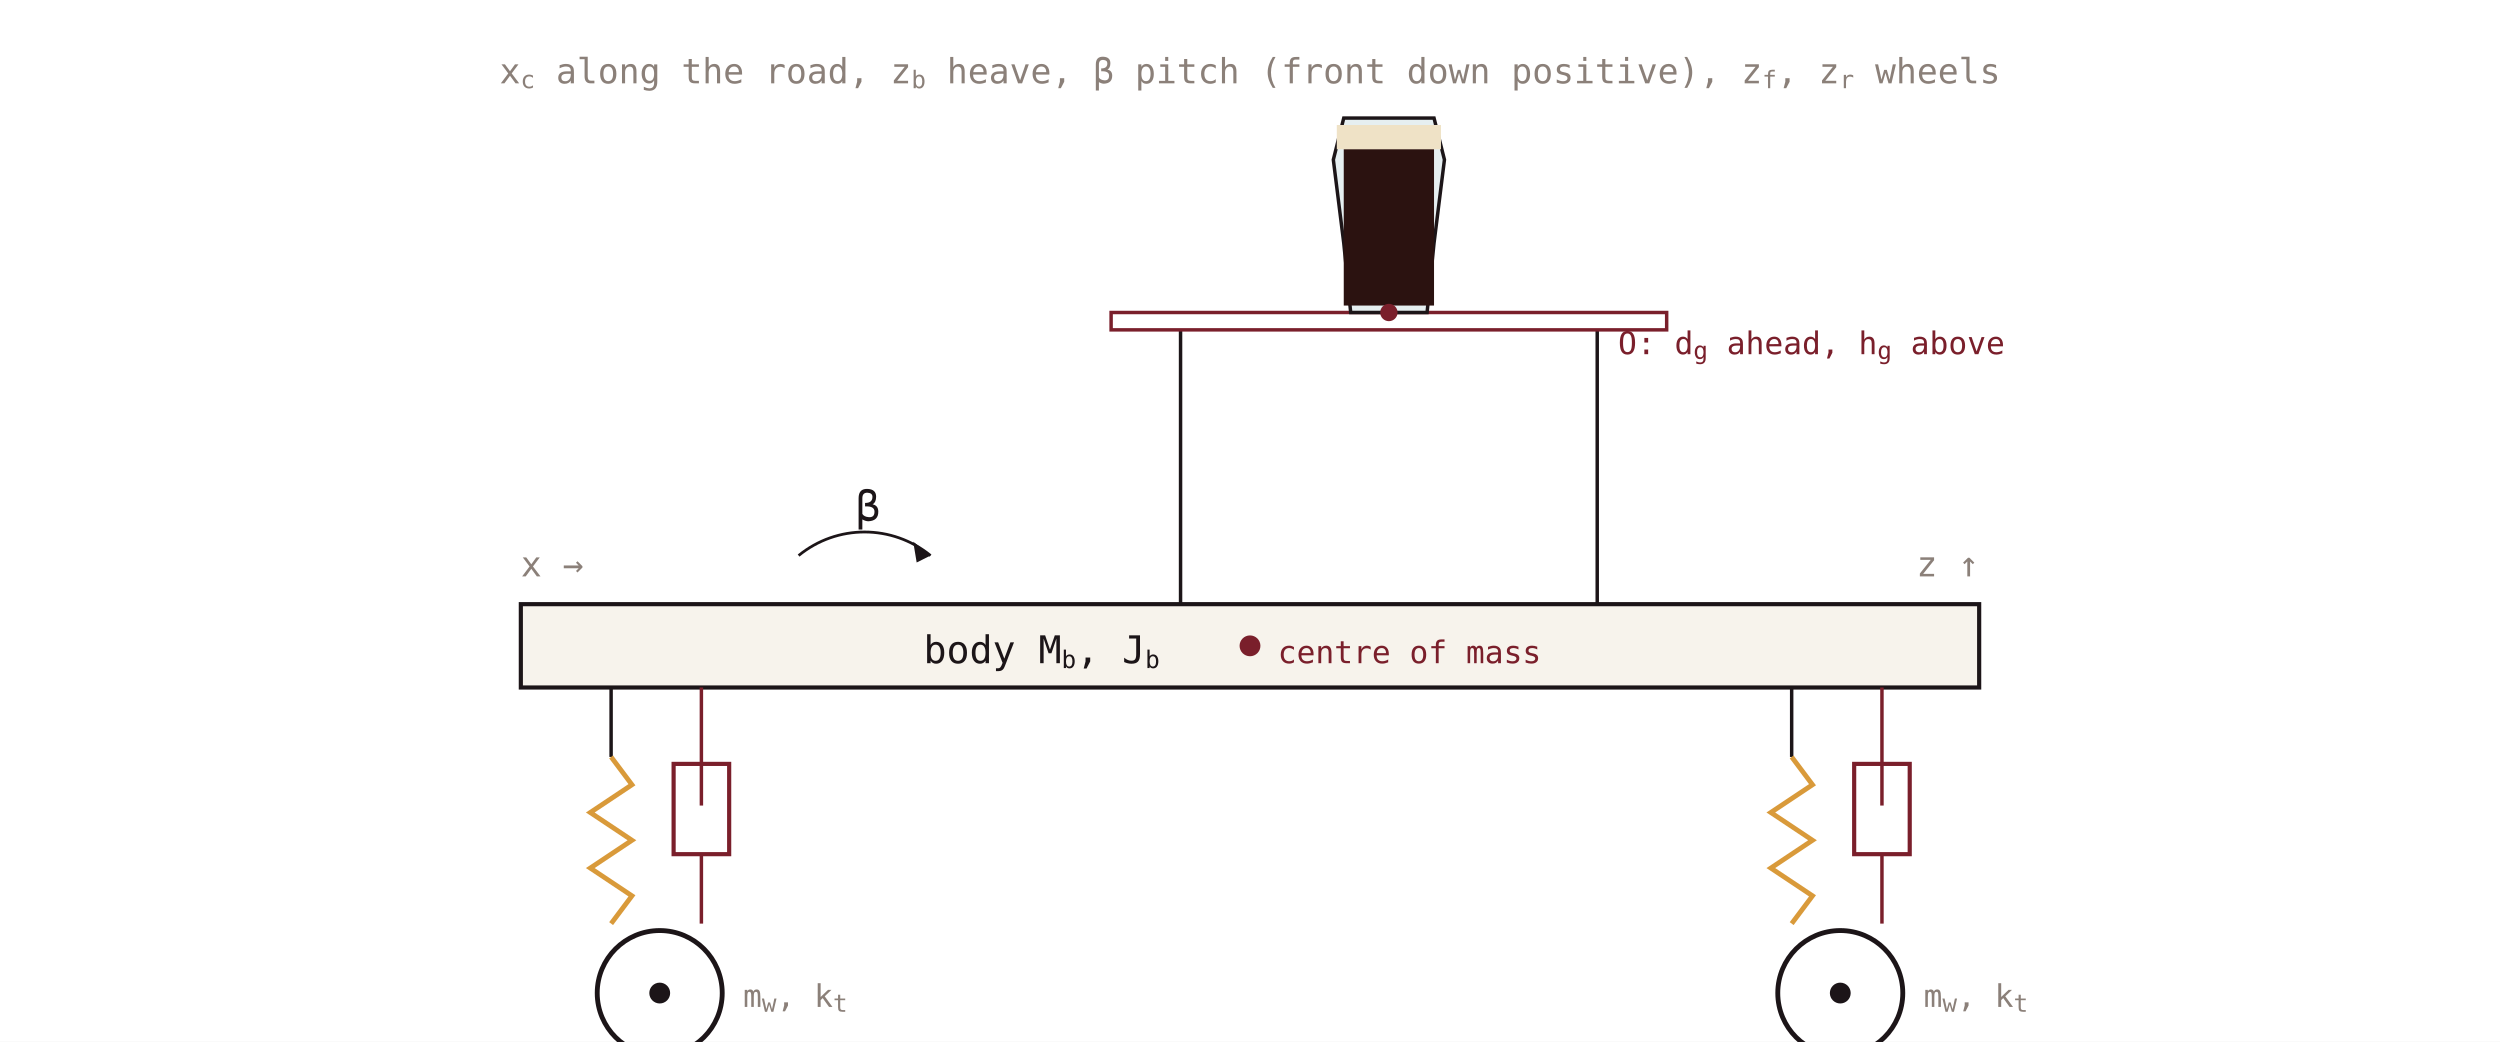
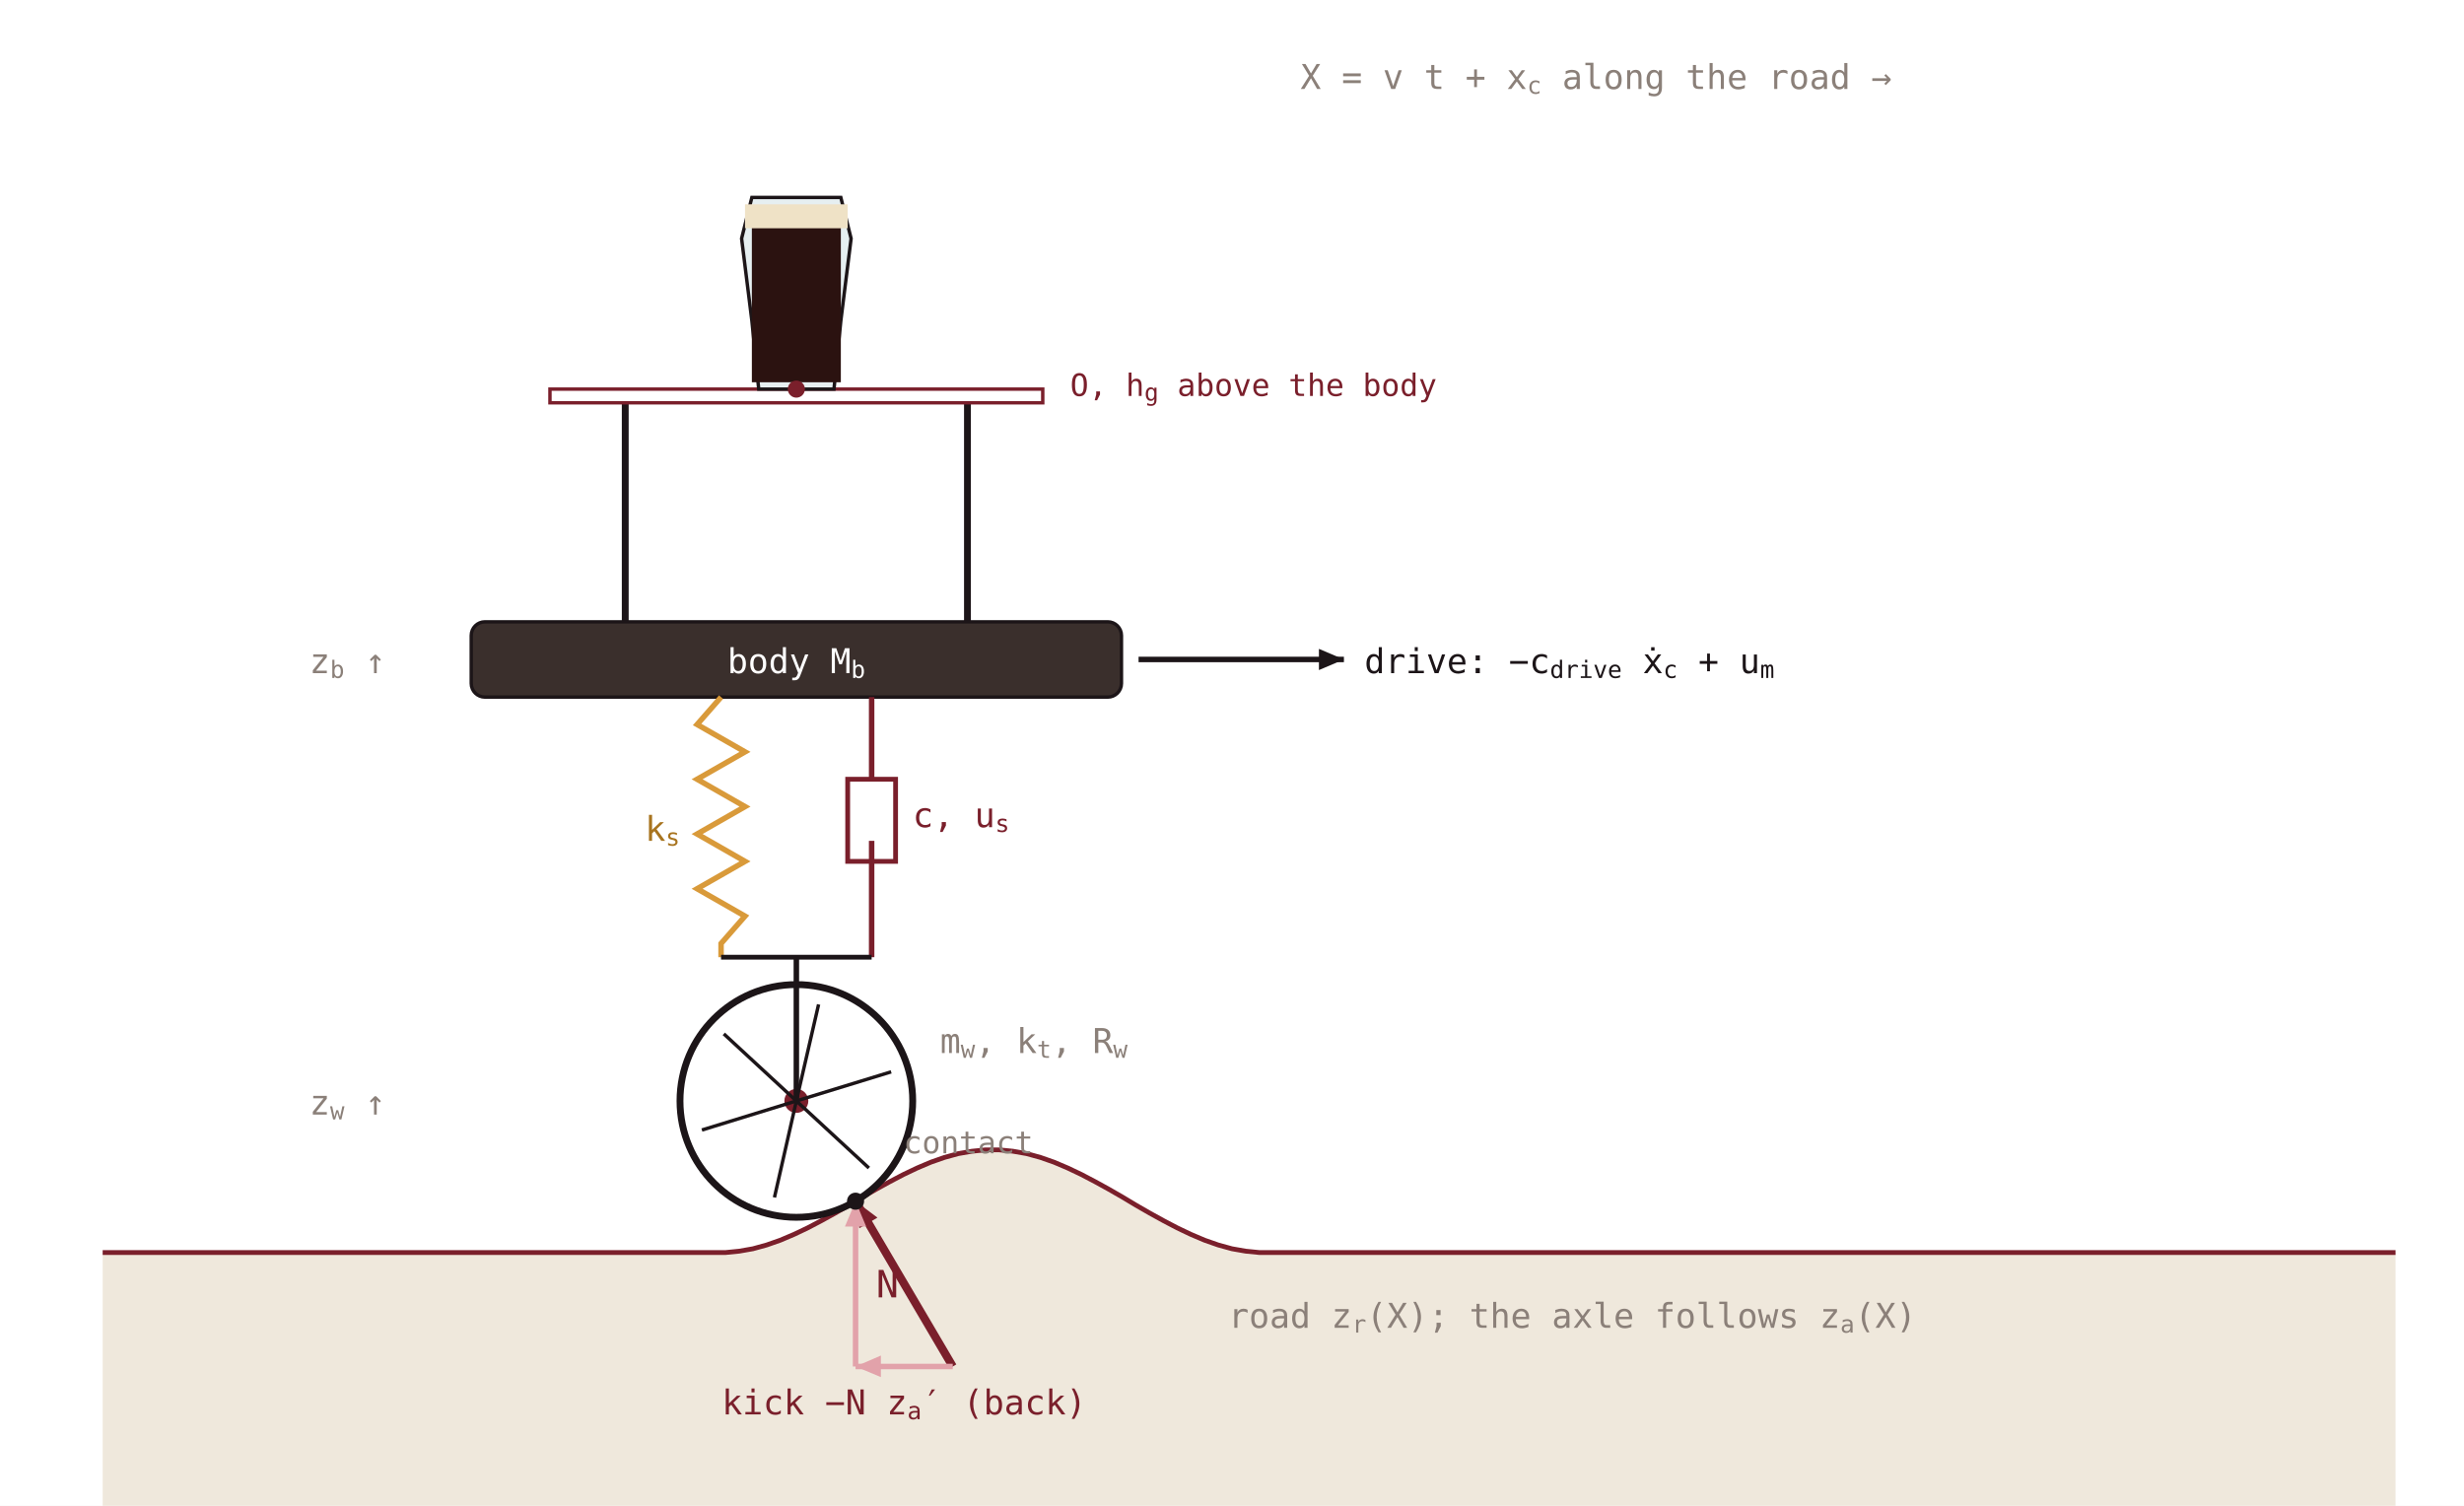
- <svg viewBox="0 0 720 300" role="img" aria-label="The half-car model: a body on two struts, each a spring, a damper and an actuator, on two wheels with tyre springs on the road; the glass on a tray above the body’s centre of mass.">
-   <rect x="0" y="0" width="720" height="300" fill="#fff" />
-   <rect x="150" y="174" width="420" height="24" fill="#f7f3ec" stroke="#1c1518" stroke-width="1.2" />
-   <text x="300.0" y="191.0" font-family="IBM Plex Mono, monospace" font-size="11" text-anchor="middle" fill="#1c1518">body M<tspan baseline-shift="sub" font-size="7">b</tspan>, J<tspan baseline-shift="sub" font-size="7">b</tspan>
+ <svg viewBox="0 0 720 440" role="img" aria-label="The one-wheel cart on a bump: the wheel touches the road on the up-slope, the road pushes along the normal through the axle, and that push has a vertical part, the tyre load N, and a horizontal part, the kick, pointing back. Above the wheel the strut with its spring and damper carries the body, posts carry the tray and the glass, and the drive pulls along the road.">
+   <rect x="0" y="0" width="720" height="440" fill="#fff" />
+   <path d="M30.0,440.0 L30.0,366.0 L200.0,366.0 L204.0,366.0 L208.0,366.0 L212.0,366.0 L216.0,365.6 L220.0,364.9 L224.0,363.8 L228.0,362.4 L232.0,360.7 L236.0,358.8 L240.0,356.7 L244.0,354.5 L248.0,352.2 L252.0,349.8 L256.0,347.5 L260.0,345.3 L264.0,343.2 L268.0,341.3 L272.0,339.6 L276.0,338.2 L280.0,337.1 L284.0,336.4 L288.0,336.0 L292.0,336.0 L296.0,336.4 L300.0,337.1 L304.0,338.2 L308.0,339.6 L312.0,341.3 L316.0,343.2 L320.0,345.3 L324.0,347.5 L328.0,349.8 L332.0,352.2 L336.0,354.5 L340.0,356.7 L344.0,358.8 L348.0,360.7 L352.0,362.4 L356.0,363.8 L360.0,364.9 L364.0,365.6 L368.0,366.0 L372.0,366.0 L376.0,366.0 L380.0,366.0 L700.0,366.0 L700.0,440.0Z" fill="#efe8dc" stroke="none" />
+   <path d="M30.0,366.0 L200.0,366.0 L204.0,366.0 L208.0,366.0 L212.0,366.0 L216.0,365.6 L220.0,364.9 L224.0,363.8 L228.0,362.4 L232.0,360.7 L236.0,358.8 L240.0,356.7 L244.0,354.5 L248.0,352.2 L252.0,349.8 L256.0,347.5 L260.0,345.3 L264.0,343.2 L268.0,341.3 L272.0,339.6 L276.0,338.2 L280.0,337.1 L284.0,336.4 L288.0,336.0 L292.0,336.0 L296.0,336.4 L300.0,337.1 L304.0,338.2 L308.0,339.6 L312.0,341.3 L316.0,343.2 L320.0,345.3 L324.0,347.5 L328.0,349.8 L332.0,352.2 L336.0,354.5 L340.0,356.7 L344.0,358.8 L348.0,360.7 L352.0,362.4 L356.0,363.8 L360.0,364.9 L364.0,365.6 L368.0,366.0 L372.0,366.0 L376.0,366.0 L380.0,366.0 L700.0,366.0" fill="none" stroke="#7a1f2b" stroke-width="1.4" />
+   <circle cx="232.7" cy="321.7" r="34" fill="#fff" stroke="#1c1518" stroke-width="2" />
+   <circle cx="232.7" cy="321.7" r="3.5" fill="#7a1f2b" />
+   <line x1="232.7" y1="321.7" x2="260.4" y2="313.2" stroke="#1c1518" stroke-width="1" />
+   <line x1="232.7" y1="321.7" x2="239.2" y2="293.5" stroke="#1c1518" stroke-width="1" />
+   <line x1="232.7" y1="321.7" x2="211.5" y2="302.1" stroke="#1c1518" stroke-width="1" />
+   <line x1="232.7" y1="321.7" x2="205.1" y2="330.2" stroke="#1c1518" stroke-width="1" />
+   <line x1="232.7" y1="321.7" x2="226.3" y2="349.9" stroke="#1c1518" stroke-width="1" />
+   <line x1="232.7" y1="321.7" x2="253.9" y2="341.3" stroke="#1c1518" stroke-width="1" />
+   <line x1="278.4" y1="399.3" x2="250.0" y2="351.0" stroke="#7a1f2b" stroke-width="2.4" />
+   <path d="M250.0,351.0 L256.4,355.8 L251.1,358.9Z" fill="#7a1f2b" />
+   <line x1="278.4" y1="399.3" x2="250.0" y2="399.3" stroke="#e2a2aa" stroke-width="1.6" />
+   <path d="M250.0,399.3 L257.4,396.1 L257.4,402.4Z" fill="#e2a2aa" />
+   <line x1="250.0" y1="399.3" x2="250.0" y2="351.0" stroke="#e2a2aa" stroke-width="1.6" />
+   <path d="M250.0,351.0 L253.1,358.4 L246.9,358.4Z" fill="#e2a2aa" />
+   <circle cx="250.0" cy="351.0" r="2.5" fill="#1c1518" />
+   <text x="264.2" y="413.3" font-family="IBM Plex Mono, monospace" font-size="10" text-anchor="middle" fill="#7a1f2b">kick −N z<tspan baseline-shift="sub" font-size="7">a</tspan>′ (back)</text>
+   <text x="256.0" y="379.1" font-family="IBM Plex Mono, monospace" font-size="11" text-anchor="start" fill="#7a1f2b">N</text>
+   <text x="264.0" y="337.0" font-family="IBM Plex Mono, monospace" font-size="9" text-anchor="start" fill="#8b8079">contact</text>
+   <rect x="137.7" y="181.7" width="190" height="22" rx="4" fill="#3a2f2c" stroke="#1c1518" />
+   <text x="232.7" y="196.7" font-family="IBM Plex Mono, monospace" font-size="10" text-anchor="middle" fill="#fff">body M<tspan baseline-shift="sub" font-size="7">b</tspan>
  </text>
-   <circle cx="360" cy="186" r="3" fill="#7a1f2b" />
-   <text x="368.0" y="191.0" font-family="IBM Plex Mono, monospace" font-size="9" text-anchor="start" fill="#7a1f2b">centre of mass</text>
-   <line x1="516" y1="198" x2="516" y2="218" stroke="#1c1518" />
-   <path d="M516,218 L522,226 L510,234 L522,242 L510,250 L522,258 L516,266" fill="none" stroke="#d99a3a" stroke-width="1.4" />
-   <rect x="534" y="220" width="16" height="26" fill="none" stroke="#7a1f2b" stroke-width="1.2" />
-   <line x1="542" y1="198" x2="542" y2="232" stroke="#7a1f2b" />
-   <line x1="542" y1="246" x2="542" y2="266" stroke="#7a1f2b" />
-   <circle cx="530" cy="286" r="18" fill="none" stroke="#1c1518" stroke-width="1.4" />
-   <circle cx="530" cy="286" r="3" fill="#1c1518" />
-   <line x1="530" y1="304" x2="530" y2="312" stroke="#1c1518" />
-   <text x="530.0" y="330.0" font-family="IBM Plex Mono, monospace" font-size="10" text-anchor="middle" fill="#8b8079">front: k<tspan baseline-shift="sub" font-size="7">s</tspan>, c, u</text>
-   <text x="554.0" y="290.0" font-family="IBM Plex Mono, monospace" font-size="9" text-anchor="start" fill="#8b8079">m<tspan baseline-shift="sub" font-size="7">w</tspan>, k<tspan baseline-shift="sub" font-size="7">t</tspan>
+   <line x1="232.7" y1="321.7" x2="232.7" y2="279.7" stroke="#1c1518" stroke-width="1.6" />
+   <path d="M210.7,279.7 L210.7,275.7 L217.7,267.7 L203.7,259.7 L217.7,251.7 L203.7,243.7 L217.7,235.7 L203.7,227.7 L217.7,219.7 L203.7,211.7 L210.7,203.7" fill="none" stroke="#d99a3a" stroke-width="1.6" />
+   <line x1="254.7" y1="279.7" x2="254.7" y2="245.7" stroke="#7a1f2b" stroke-width="1.6" />
+   <rect x="247.7" y="227.7" width="14" height="24" fill="none" stroke="#7a1f2b" stroke-width="1.4" />
+   <line x1="254.7" y1="227.7" x2="254.7" y2="203.7" stroke="#7a1f2b" stroke-width="1.6" />
+   <line x1="210.7" y1="279.7" x2="254.7" y2="279.7" stroke="#1c1518" stroke-width="1.4" />
+   <text x="198.7" y="245.7" font-family="IBM Plex Mono, monospace" font-size="10" text-anchor="end" fill="#a8741f">k<tspan baseline-shift="sub" font-size="7">s</tspan>
  </text>
-   <line x1="176" y1="198" x2="176" y2="218" stroke="#1c1518" />
-   <path d="M176,218 L182,226 L170,234 L182,242 L170,250 L182,258 L176,266" fill="none" stroke="#d99a3a" stroke-width="1.4" />
-   <rect x="194" y="220" width="16" height="26" fill="none" stroke="#7a1f2b" stroke-width="1.2" />
-   <line x1="202" y1="198" x2="202" y2="232" stroke="#7a1f2b" />
-   <line x1="202" y1="246" x2="202" y2="266" stroke="#7a1f2b" />
-   <circle cx="190" cy="286" r="18" fill="none" stroke="#1c1518" stroke-width="1.4" />
-   <circle cx="190" cy="286" r="3" fill="#1c1518" />
-   <line x1="190" y1="304" x2="190" y2="312" stroke="#1c1518" />
-   <text x="190.0" y="330.0" font-family="IBM Plex Mono, monospace" font-size="10" text-anchor="middle" fill="#8b8079">rear: k<tspan baseline-shift="sub" font-size="7">s</tspan>, c, u</text>
-   <text x="214.0" y="290.0" font-family="IBM Plex Mono, monospace" font-size="9" text-anchor="start" fill="#8b8079">m<tspan baseline-shift="sub" font-size="7">w</tspan>, k<tspan baseline-shift="sub" font-size="7">t</tspan>
+   <text x="266.7" y="241.7" font-family="IBM Plex Mono, monospace" font-size="10" text-anchor="start" fill="#7a1f2b">c, u<tspan baseline-shift="sub" font-size="7">s</tspan>
  </text>
-   <path d="M110,314 Q280,294 360,314 T610,314" fill="none" stroke="#8b8079" stroke-width="1.2" />
-   <text x="590.0" y="332.0" font-family="IBM Plex Mono, monospace" font-size="10" text-anchor="end" fill="#8b8079">road z<tspan baseline-shift="sub" font-size="7">road</tspan>(X)</text>
-   <line x1="340" y1="174" x2="340" y2="94" stroke="#1c1518" />
-   <line x1="460" y1="174" x2="460" y2="94" stroke="#1c1518" />
-   <rect x="320" y="90" width="160" height="5" fill="#fff" stroke="#7a1f2b" />
-   <path d="M389.0,90.0 L387.0,70.0 L384.0,46.0 L387.0,34.0 L413.0,34.0 L416.0,46.0 L413.0,70.0 L411.0,90.0Z" fill="#e6eff1" stroke="#1c1518" stroke-width="1" />
-   <rect x="387" y="42" width="26" height="46" fill="#2b1210" />
-   <rect x="385" y="36" width="30" height="7" fill="#efe2c6" />
-   <circle cx="400" cy="90" r="2.5" fill="#7a1f2b" />
-   <text x="466.0" y="102.0" font-family="IBM Plex Mono, monospace" font-size="9" text-anchor="start" fill="#7a1f2b">O: d<tspan baseline-shift="sub" font-size="7">g</tspan> ahead, h<tspan baseline-shift="sub" font-size="7">g</tspan> above</text>
-   <text x="250.0" y="150.0" font-family="IBM Plex Mono, monospace" font-size="12" text-anchor="middle" fill="#1c1518">β</text>
-   <path d="M230,160 A 30 30 0 0 1 268,160" fill="none" stroke="#1c1518" stroke-width="0.8" />
-   <path d="M268,160 l-5,-4 l1,6Z" fill="#1c1518" />
-   <text x="150.0" y="166.0" font-family="IBM Plex Mono, monospace" font-size="10" text-anchor="start" fill="#8b8079">x →</text>
-   <text x="570.0" y="166.0" font-family="IBM Plex Mono, monospace" font-size="10" text-anchor="end" fill="#8b8079">z ↑</text>
-   <text x="360.0" y="24.0" font-family="IBM Plex Mono, monospace" font-size="10" text-anchor="middle" fill="#8b8079">x<tspan baseline-shift="sub" font-size="7">c</tspan> along the road, z<tspan baseline-shift="sub" font-size="7">b</tspan> heave, β pitch (front down positive), z<tspan baseline-shift="sub" font-size="7">f</tspan>, z<tspan baseline-shift="sub" font-size="7">r</tspan> wheels</text>
+   <text x="274.7" y="307.7" font-family="IBM Plex Mono, monospace" font-size="10" text-anchor="start" fill="#8b8079">m<tspan baseline-shift="sub" font-size="7">w</tspan>, k<tspan baseline-shift="sub" font-size="7">t</tspan>, R<tspan baseline-shift="sub" font-size="7">w</tspan>
+   </text>
+   <line x1="182.7" y1="181.7" x2="182.7" y2="117.7" stroke="#1c1518" stroke-width="2" />
+   <line x1="282.7" y1="181.7" x2="282.7" y2="117.7" stroke="#1c1518" stroke-width="2" />
+   <rect x="160.7" y="113.7" width="144" height="4" fill="#fff" stroke="#7a1f2b" />
+   <path d="M221.7,113.7 L219.7,93.7 L216.7,69.7 L219.7,57.7 L245.7,57.7 L248.7,69.7 L245.7,93.7 L243.7,113.7Z" fill="#e6eff1" stroke="#1c1518" stroke-width="1" />
+   <rect x="219.7" y="65.7" width="26" height="46" fill="#2b1210" />
+   <rect x="217.7" y="59.7" width="30" height="7" fill="#efe2c6" />
+   <circle cx="232.7" cy="113.7" r="2.5" fill="#7a1f2b" />
+   <text x="312.7" y="115.7" font-family="IBM Plex Mono, monospace" font-size="9" text-anchor="start" fill="#7a1f2b">O, h<tspan baseline-shift="sub" font-size="7">g</tspan> above the body</text>
+   <line x1="332.7" y1="192.7" x2="392.7" y2="192.7" stroke="#1c1518" stroke-width="1.6" />
+   <path d="M392.7,192.7 L385.4,195.8 L385.4,189.6Z" fill="#1c1518" />
+   <text x="398.7" y="196.7" font-family="IBM Plex Mono, monospace" font-size="10" text-anchor="start" fill="#1c1518">drive: −c<tspan baseline-shift="sub" font-size="7">drive</tspan> ẋ<tspan baseline-shift="sub" font-size="7">c</tspan> + u<tspan baseline-shift="sub" font-size="7">m</tspan>
+   </text>
+   <text x="112.7" y="196.7" font-family="IBM Plex Mono, monospace" font-size="10" text-anchor="end" fill="#8b8079">z<tspan baseline-shift="sub" font-size="7">b</tspan> ↑</text>
+   <text x="112.7" y="325.7" font-family="IBM Plex Mono, monospace" font-size="10" text-anchor="end" fill="#8b8079">z<tspan baseline-shift="sub" font-size="7">w</tspan> ↑</text>
+   <text x="380.0" y="26.0" font-family="IBM Plex Mono, monospace" font-size="10" text-anchor="start" fill="#8b8079">X = v t + x<tspan baseline-shift="sub" font-size="7">c</tspan> along the road →</text>
+   <text x="560.0" y="388.0" font-family="IBM Plex Mono, monospace" font-size="10" text-anchor="end" fill="#8b8079">road z<tspan baseline-shift="sub" font-size="7">r</tspan>(X); the axle follows z<tspan baseline-shift="sub" font-size="7">a</tspan>(X)</text>
</svg>
